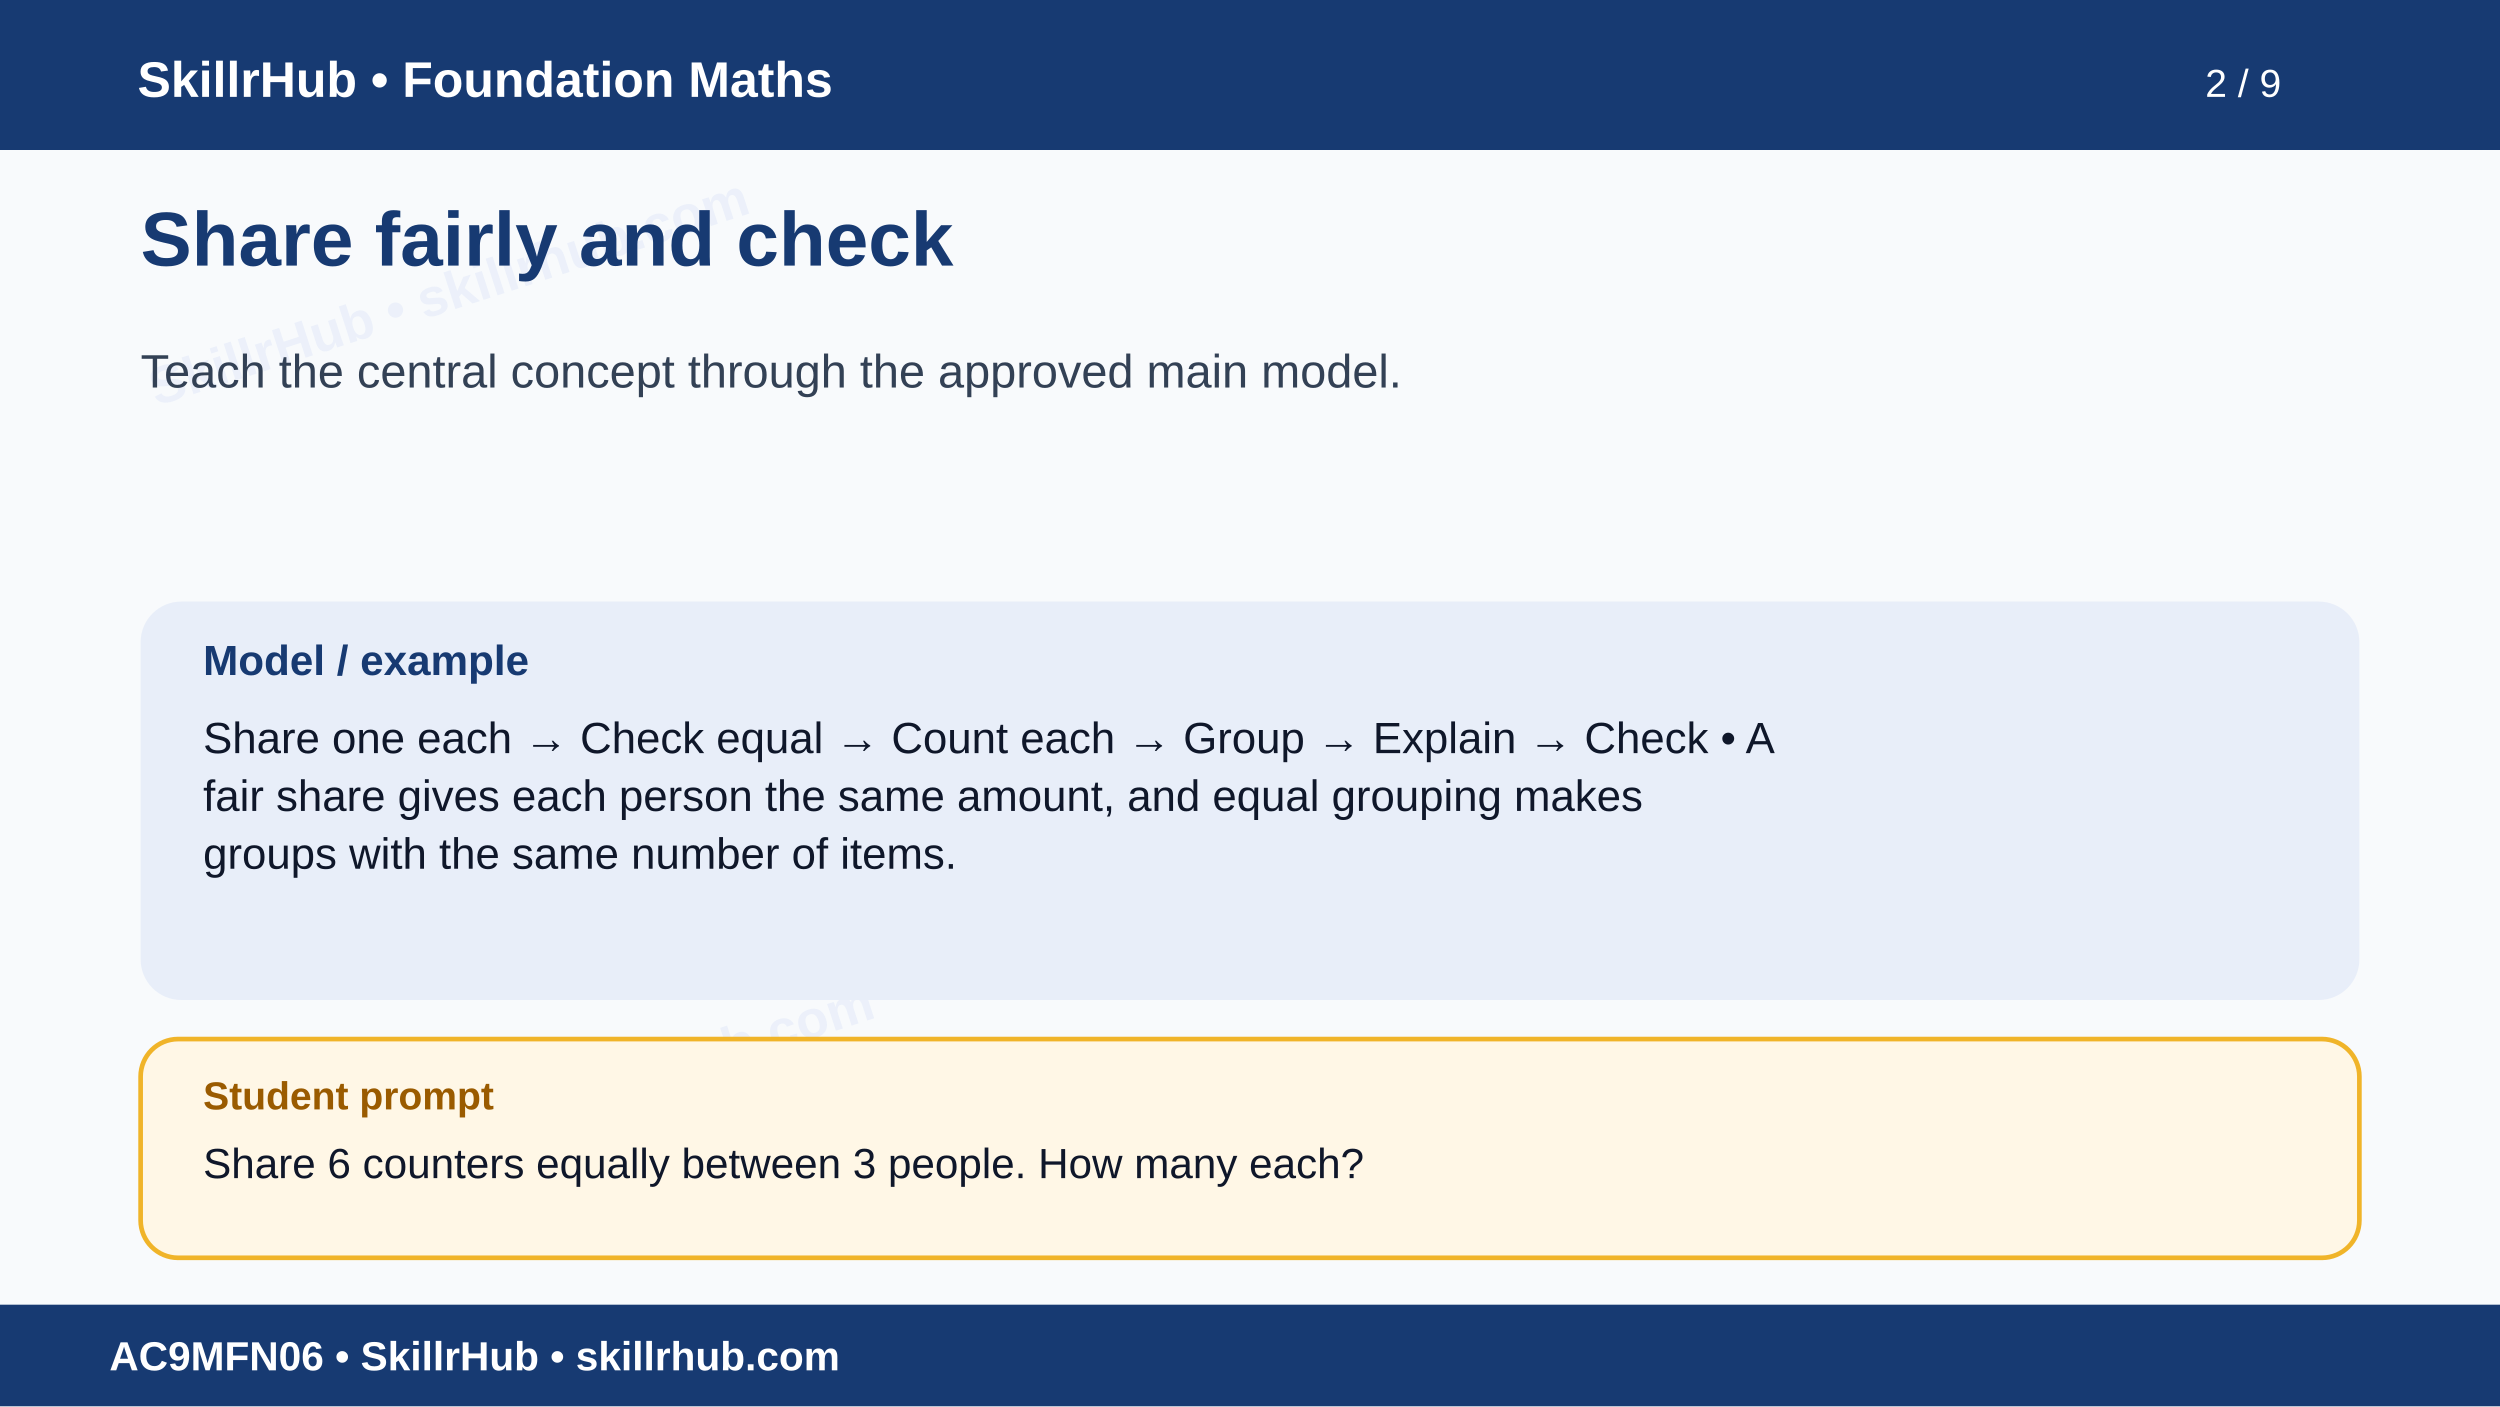
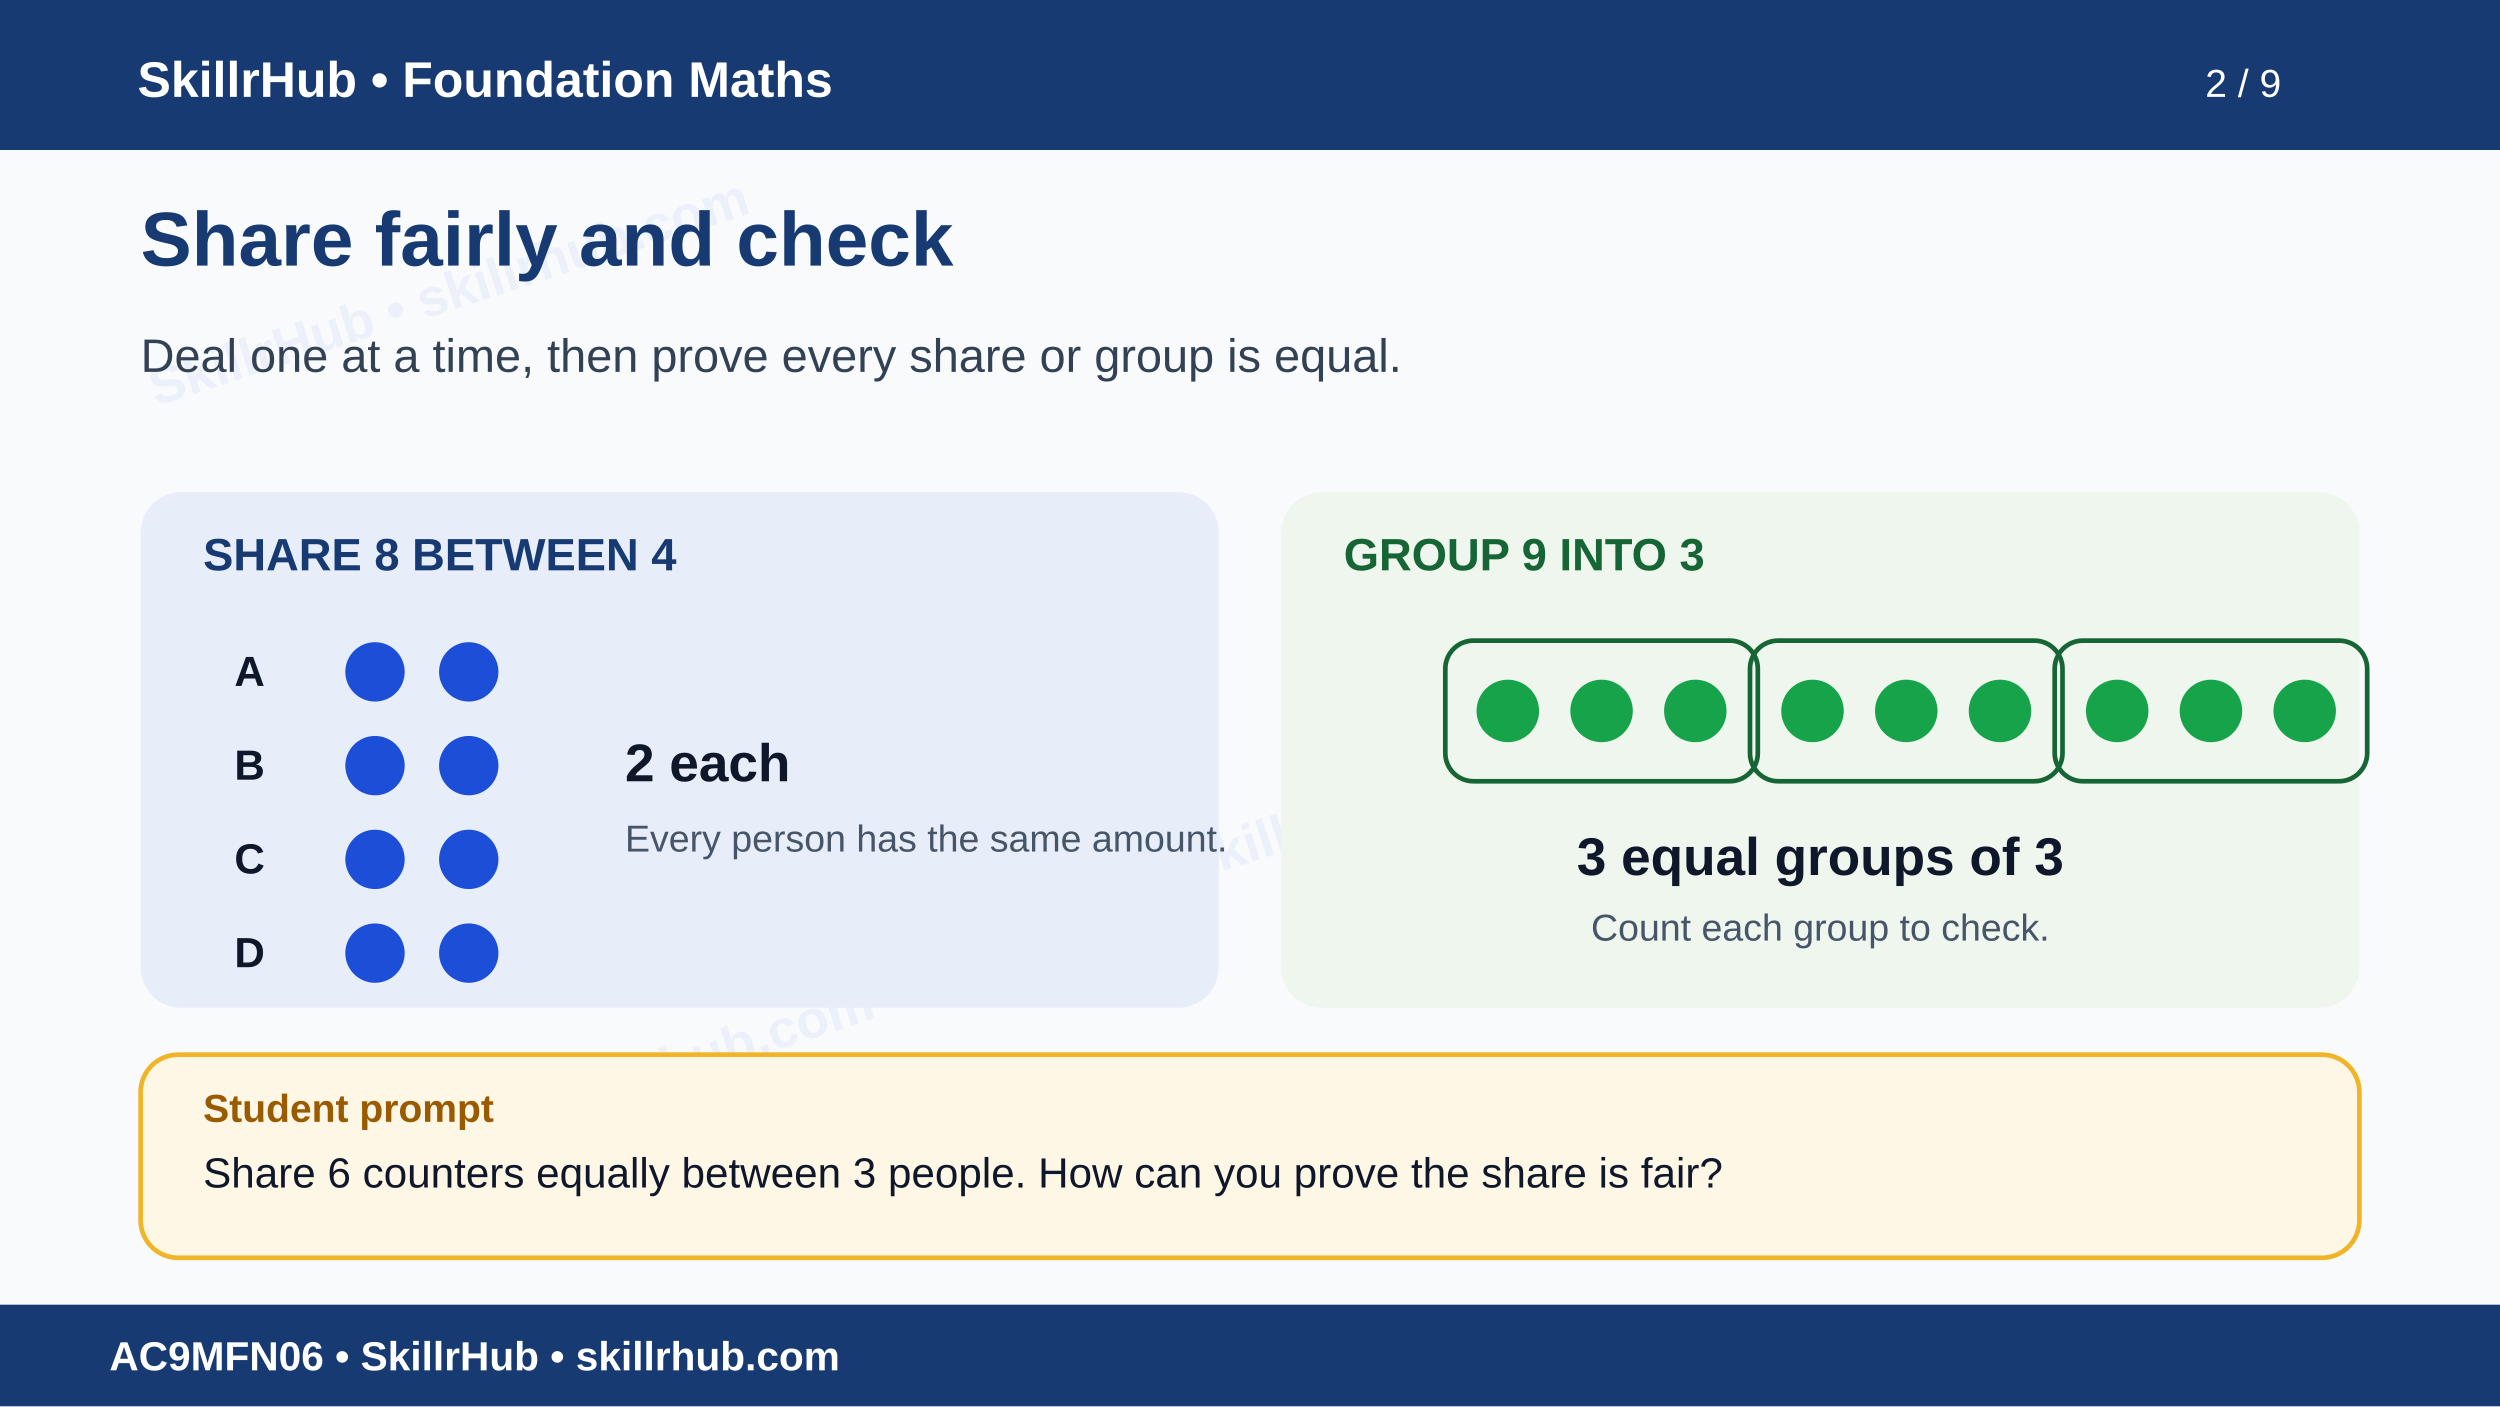
<svg xmlns="http://www.w3.org/2000/svg" width="1600" height="900" viewBox="0 0 1600 900">
  <rect width="1600" height="900" fill="#f8fafc" />
  <g opacity=".055" fill="#1d4ed8" font-family="Arial" font-size="34" font-weight="700">
    <text x="100" y="260" transform="rotate(-18 100 260)">SkillrHub • skillrhub.com</text>
    <text x="760" y="565" transform="rotate(-18 760 565)">SkillrHub • skillrhub.com</text>
    <text x="180" y="775" transform="rotate(-18 180 775)">SkillrHub • skillrhub.com</text>
  </g>
  <rect width="1600" height="96" fill="#173a72" />
  <text x="88" y="62" fill="white" font-family="Arial" font-size="32" font-weight="700">SkillrHub • Foundation Maths</text>
  <text x="1460" y="62" text-anchor="end" fill="white" font-family="Arial" font-size="25">2 / 9</text>
  <text x="90" y="170" fill="#173a72" font-family="Arial" font-size="49" font-weight="700">Share fairly and check</text>
-   <text x="90" y="248" fill="#334155" font-family="Arial" font-size="30" font-weight="400">Teach the central concept through the approved main model.</text>
-   <rect x="90" y="385" width="1420" height="255" rx="26" fill="#e8eef9" />
-   <text x="130" y="432" fill="#173a72" font-family="Arial" font-size="27" font-weight="700">Model / example</text>
-   <text x="130" y="482" fill="#0f172a" font-family="Arial" font-size="28" font-weight="400">Share one each → Check equal → Count each → Group → Explain → Check • A</text>
-   <text x="130" y="519" fill="#0f172a" font-family="Arial" font-size="28" font-weight="400">fair share gives each person the same amount, and equal grouping makes</text>
-   <text x="130" y="556" fill="#0f172a" font-family="Arial" font-size="28" font-weight="400">groups with the same number of items.</text>
-   <rect x="90" y="665" width="1420" height="140" rx="24" fill="#fff7e6" stroke="#f0b429" stroke-width="3" />
-   <text x="130" y="710" fill="#9a5b00" font-family="Arial" font-size="25" font-weight="700">Student prompt</text>
-   <text x="130" y="754" fill="#0f172a" font-family="Arial" font-size="27" font-weight="400">Share 6 counters equally between 3 people. How many each?</text>
+   <text x="90" y="238" fill="#334155" font-family="Arial" font-size="30">Deal one at a time, then prove every share or group is equal.</text>
+   <rect x="90" y="315" width="690" height="330" rx="26" fill="#e8eef9" />
+   <rect x="820" y="315" width="690" height="330" rx="26" fill="#eef6ee" />
+   <text x="130" y="365" fill="#173a72" font-family="Arial" font-size="29" font-weight="700">SHARE 8 BETWEEN 4</text>
+   <g fill="#1d4ed8">
+     <circle cx="240" cy="430" r="19" />
+     <circle cx="300" cy="430" r="19" />
+     <circle cx="240" cy="490" r="19" />
+     <circle cx="300" cy="490" r="19" />
+     <circle cx="240" cy="550" r="19" />
+     <circle cx="300" cy="550" r="19" />
+     <circle cx="240" cy="610" r="19" />
+     <circle cx="300" cy="610" r="19" />
+   </g>
+   <g fill="#0f172a" font-family="Arial" font-size="27" font-weight="700">
+     <text x="150" y="439">A</text>
+     <text x="150" y="499">B</text>
+     <text x="150" y="559">C</text>
+     <text x="150" y="619">D</text>
+   </g>
+   <text x="400" y="500" fill="#0f172a" font-family="Arial" font-size="34" font-weight="700">2 each</text>
+   <text x="400" y="545" fill="#475569" font-family="Arial" font-size="24">Every person has the same amount.</text>
+   <text x="860" y="365" fill="#166534" font-family="Arial" font-size="29" font-weight="700">GROUP 9 INTO 3</text>
+   <g fill="#16a34a">
+     <circle cx="965" cy="455" r="20" />
+     <circle cx="1025" cy="455" r="20" />
+     <circle cx="1085" cy="455" r="20" />
+     <circle cx="1160" cy="455" r="20" />
+     <circle cx="1220" cy="455" r="20" />
+     <circle cx="1280" cy="455" r="20" />
+     <circle cx="1355" cy="455" r="20" />
+     <circle cx="1415" cy="455" r="20" />
+     <circle cx="1475" cy="455" r="20" />
+   </g>
+   <rect x="925" y="410" width="200" height="90" rx="18" fill="none" stroke="#166534" stroke-width="3" />
+   <rect x="1120" y="410" width="200" height="90" rx="18" fill="none" stroke="#166534" stroke-width="3" />
+   <rect x="1315" y="410" width="200" height="90" rx="18" fill="none" stroke="#166534" stroke-width="3" />
+   <text x="1165" y="560" text-anchor="middle" fill="#0f172a" font-family="Arial" font-size="34" font-weight="700">3 equal groups of 3</text>
+   <text x="1165" y="602" text-anchor="middle" fill="#475569" font-family="Arial" font-size="24">Count each group to check.</text>
+   <rect x="90" y="675" width="1420" height="130" rx="24" fill="#fff7e6" stroke="#f0b429" stroke-width="3" />
+   <text x="130" y="718" fill="#9a5b00" font-family="Arial" font-size="25" font-weight="700">Student prompt</text>
+   <text x="130" y="760" fill="#0f172a" font-family="Arial" font-size="27">Share 6 counters equally between 3 people. How can you prove the share is fair?</text>
  <rect y="835" width="1600" height="65" fill="#173a72" />
  <text x="70" y="877" fill="white" font-family="Arial" font-size="26" font-weight="700">AC9MFN06 • SkillrHub • skillrhub.com</text>
</svg>
